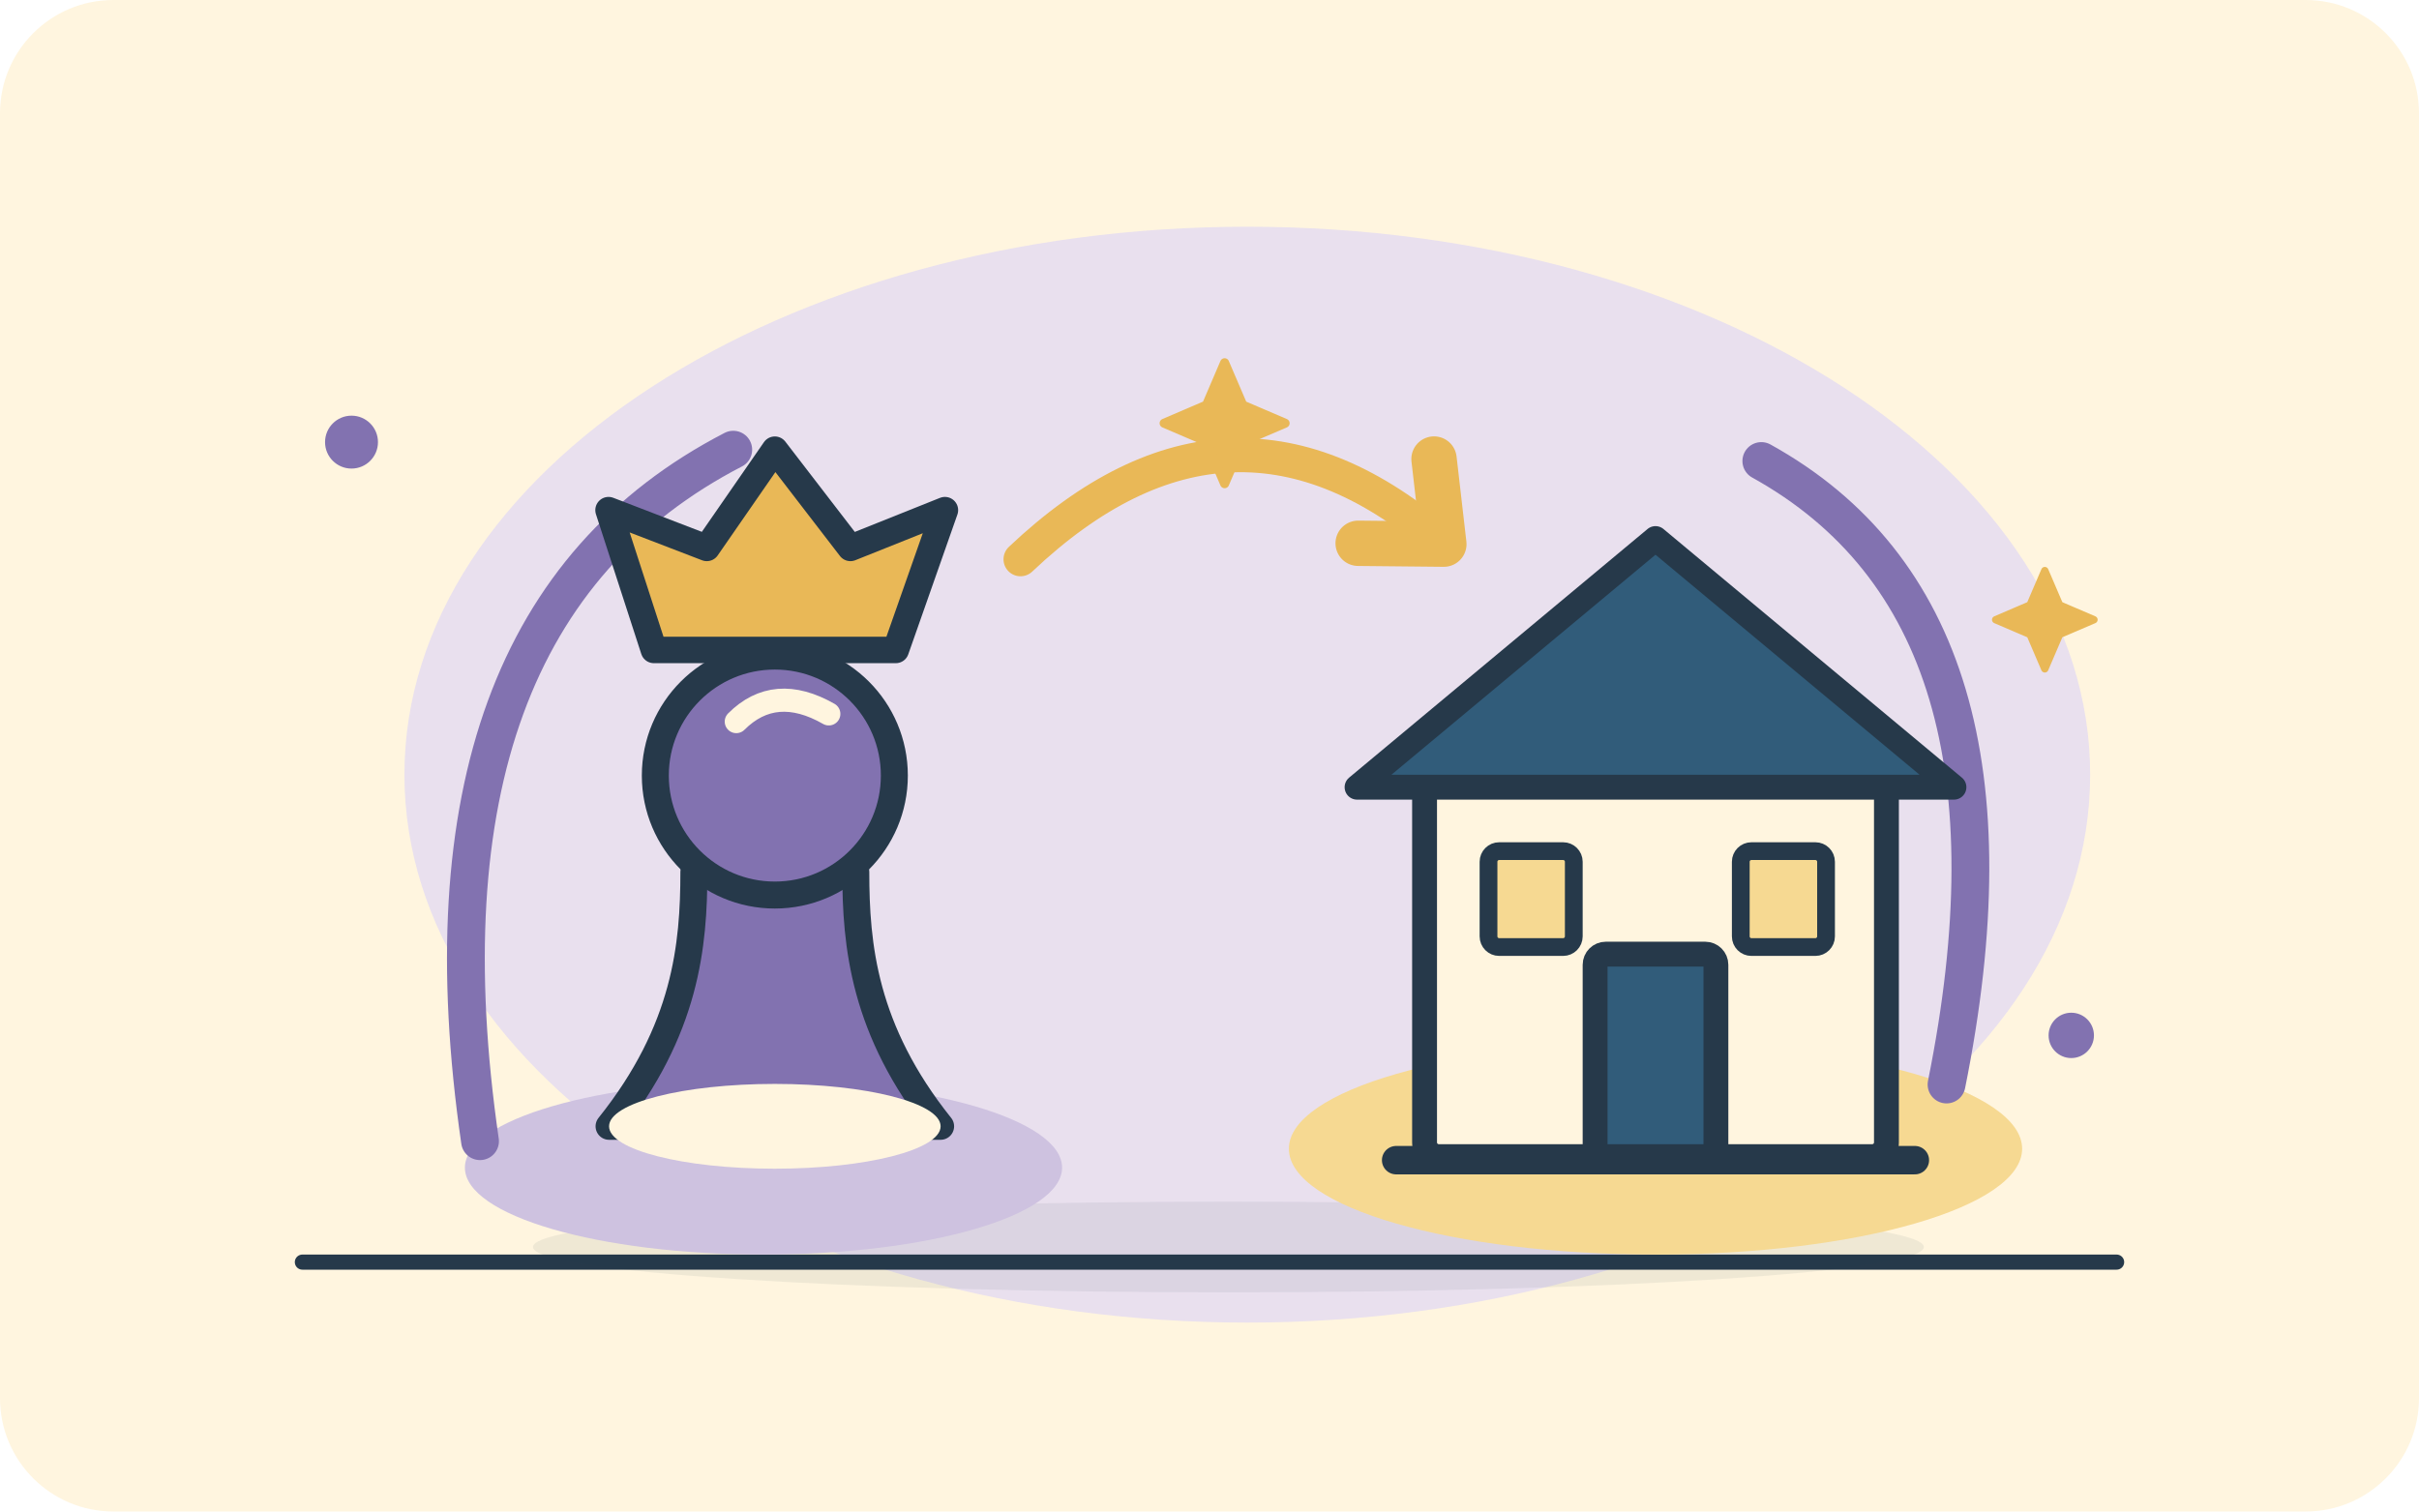
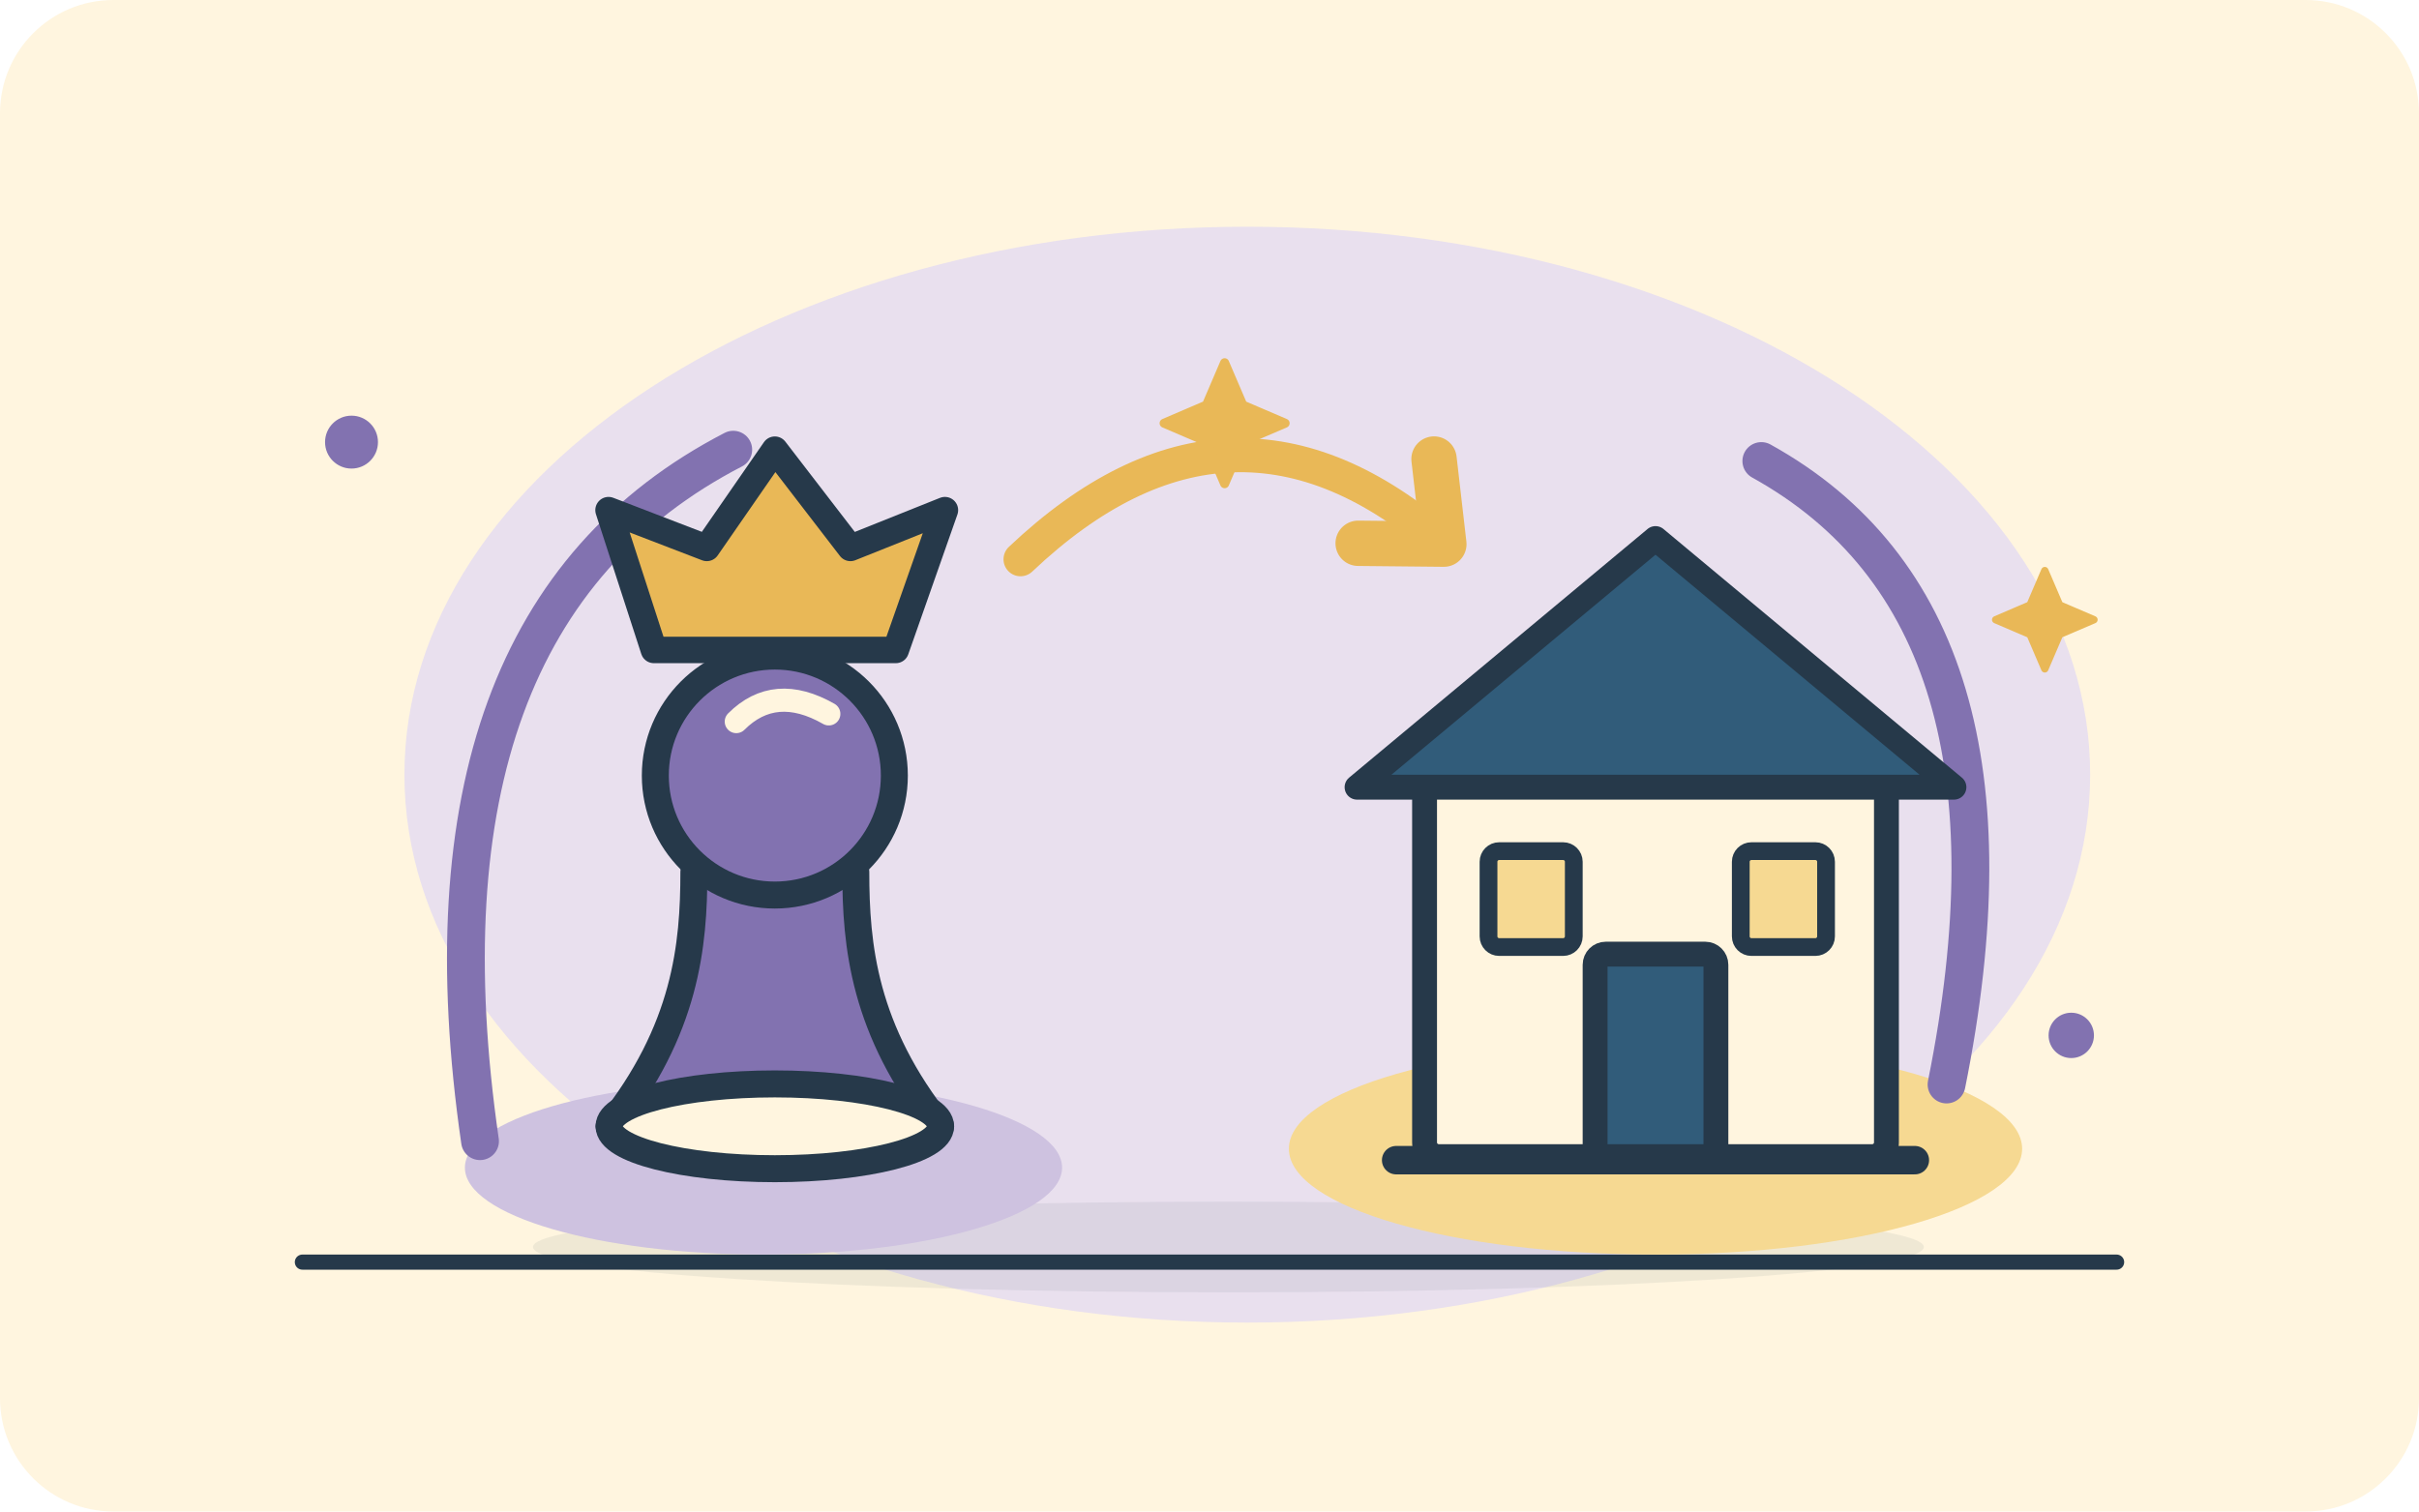
<svg xmlns="http://www.w3.org/2000/svg" width="640" height="400" viewBox="0 0 640 400">
  <rect width="640" height="400" rx="30" fill="#fff5df" />
  <ellipse cx="330" cy="205" rx="223" ry="145" fill="#e9e0ee" />
  <path d="M80 334H560" fill="none" stroke="#26394a" stroke-width="4" stroke-linecap="round" stroke-linejoin="round" />
  <ellipse cx="325" cy="330" rx="184" ry="12" fill="#26394a12" />
  <circle cx="93" cy="117" r="6" fill="#8272b0" stroke="#8272b0" stroke-width="2" />
  <circle cx="548" cy="274" r="5" fill="#8272b0" stroke="#8272b0" stroke-width="2" />
  <ellipse cx="202" cy="309" rx="79" ry="23" fill="#cec2e0" />
  <ellipse cx="438" cy="304" rx="97" ry="28" fill="#f6d992" />
  <path d="M127 302Q107 164 194 119M515 287Q540 163 466 122" fill="none" stroke="#8272b0" stroke-width="10" stroke-linecap="round" stroke-linejoin="round" />
  <g transform="translate(205 244) scale(1.02) rotate(0)">
    <ellipse cx="0" cy="67" rx="53" ry="14" fill="#cec2e0" />
    <path d="M-43 53C-23 28 -21 6 -21 -13H21C21 6 23 28 43 53Z" fill="#8272b0" stroke="#26394a" stroke-width="7" stroke-linecap="round" stroke-linejoin="round" />
-     <ellipse cx="0" cy="53" rx="43" ry="11" fill="#fff5df" />
+     <path d="M-43 53A43 11 0 1 0 43 53A43 11 0 1 0 -43 53Z" fill="#fff5df" stroke="#26394a" stroke-width="7" stroke-linecap="round" stroke-linejoin="round" />
    <circle cx="0" cy="-38" r="31" fill="#8272b0" stroke="#26394a" stroke-width="7" />
    <path d="M-10 -52Q0 -62 14 -54" fill="none" stroke="#fff5df" stroke-width="6" stroke-linecap="round" stroke-linejoin="round" />
  </g>
  <path d="M173 172 161 135 187 145 205 119 225 145 250 135 237 172Z" fill="#e9b857" stroke="#26394a" stroke-width="7" stroke-linecap="round" stroke-linejoin="round" />
  <g transform="translate(438 229) scale(0.94) rotate(0)">
    <rect x="-65" y="-28" width="130" height="110" rx="4" fill="#fff5df" stroke="#26394a" stroke-width="7" />
    <path d="M-84 -22 0 -92 84 -22Z" fill="#315c7a" stroke="#26394a" stroke-width="7" stroke-linecap="round" stroke-linejoin="round" />
    <rect x="-17" y="25" width="34" height="57" rx="3" fill="#315c7a" stroke="#26394a" stroke-width="7" />
    <rect x="-47" y="-4" width="24" height="27" rx="3" fill="#f6d992" stroke="#26394a" stroke-width="5" />
    <rect x="24" y="-4" width="24" height="27" rx="3" fill="#f6d992" stroke="#26394a" stroke-width="5" />
    <path d="M-73 83H73" fill="none" stroke="#26394a" stroke-width="8" stroke-linecap="round" stroke-linejoin="round" />
  </g>
  <path d="M270 148Q326 95 382 144" fill="none" stroke="#e9b857" stroke-width="9" stroke-linecap="round" stroke-linejoin="round" />
  <g transform="translate(382 144) scale(1) rotate(42)">
    <path d="M-17 -15 0 0 -17 15" fill="none" stroke="#e9b857" stroke-width="12" stroke-linecap="round" stroke-linejoin="round" />
  </g>
  <g transform="translate(324 112) scale(0.8) rotate(0)">
    <path d="M0 -20 6 -6 20 0 6 6 0 20 -6 6 -20 0 -6 -6Z" fill="#e9b857" stroke="#e9b857" stroke-width="3" stroke-linecap="round" stroke-linejoin="round" />
  </g>
  <g transform="translate(541 164) scale(0.65) rotate(0)">
    <path d="M0 -20 6 -6 20 0 6 6 0 20 -6 6 -20 0 -6 -6Z" fill="#e9b857" stroke="#e9b857" stroke-width="3" stroke-linecap="round" stroke-linejoin="round" />
  </g>
</svg>
